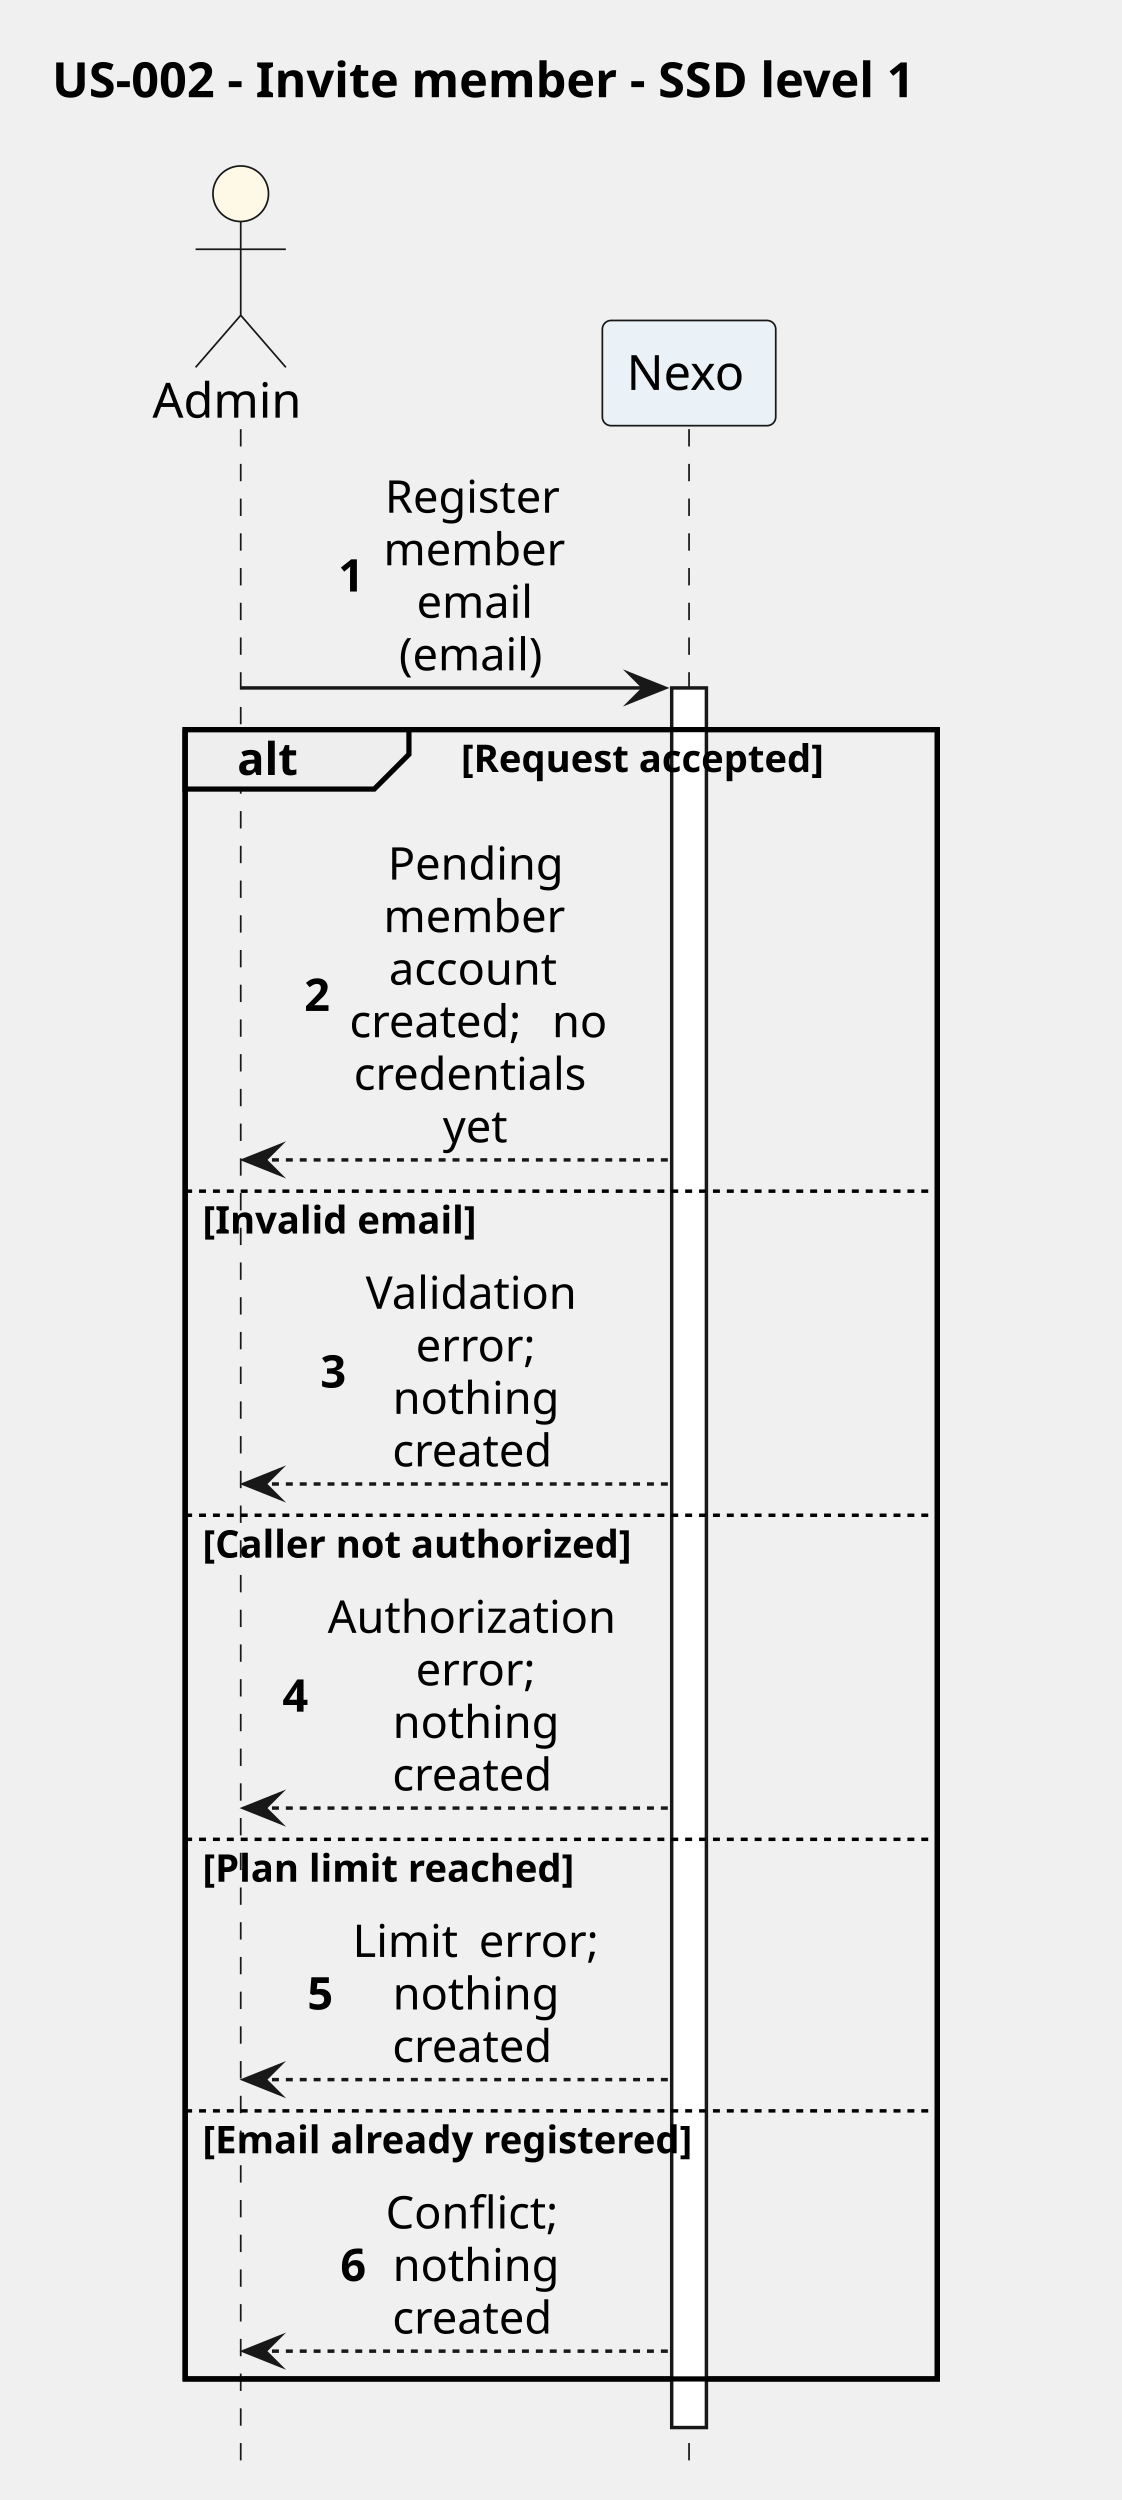
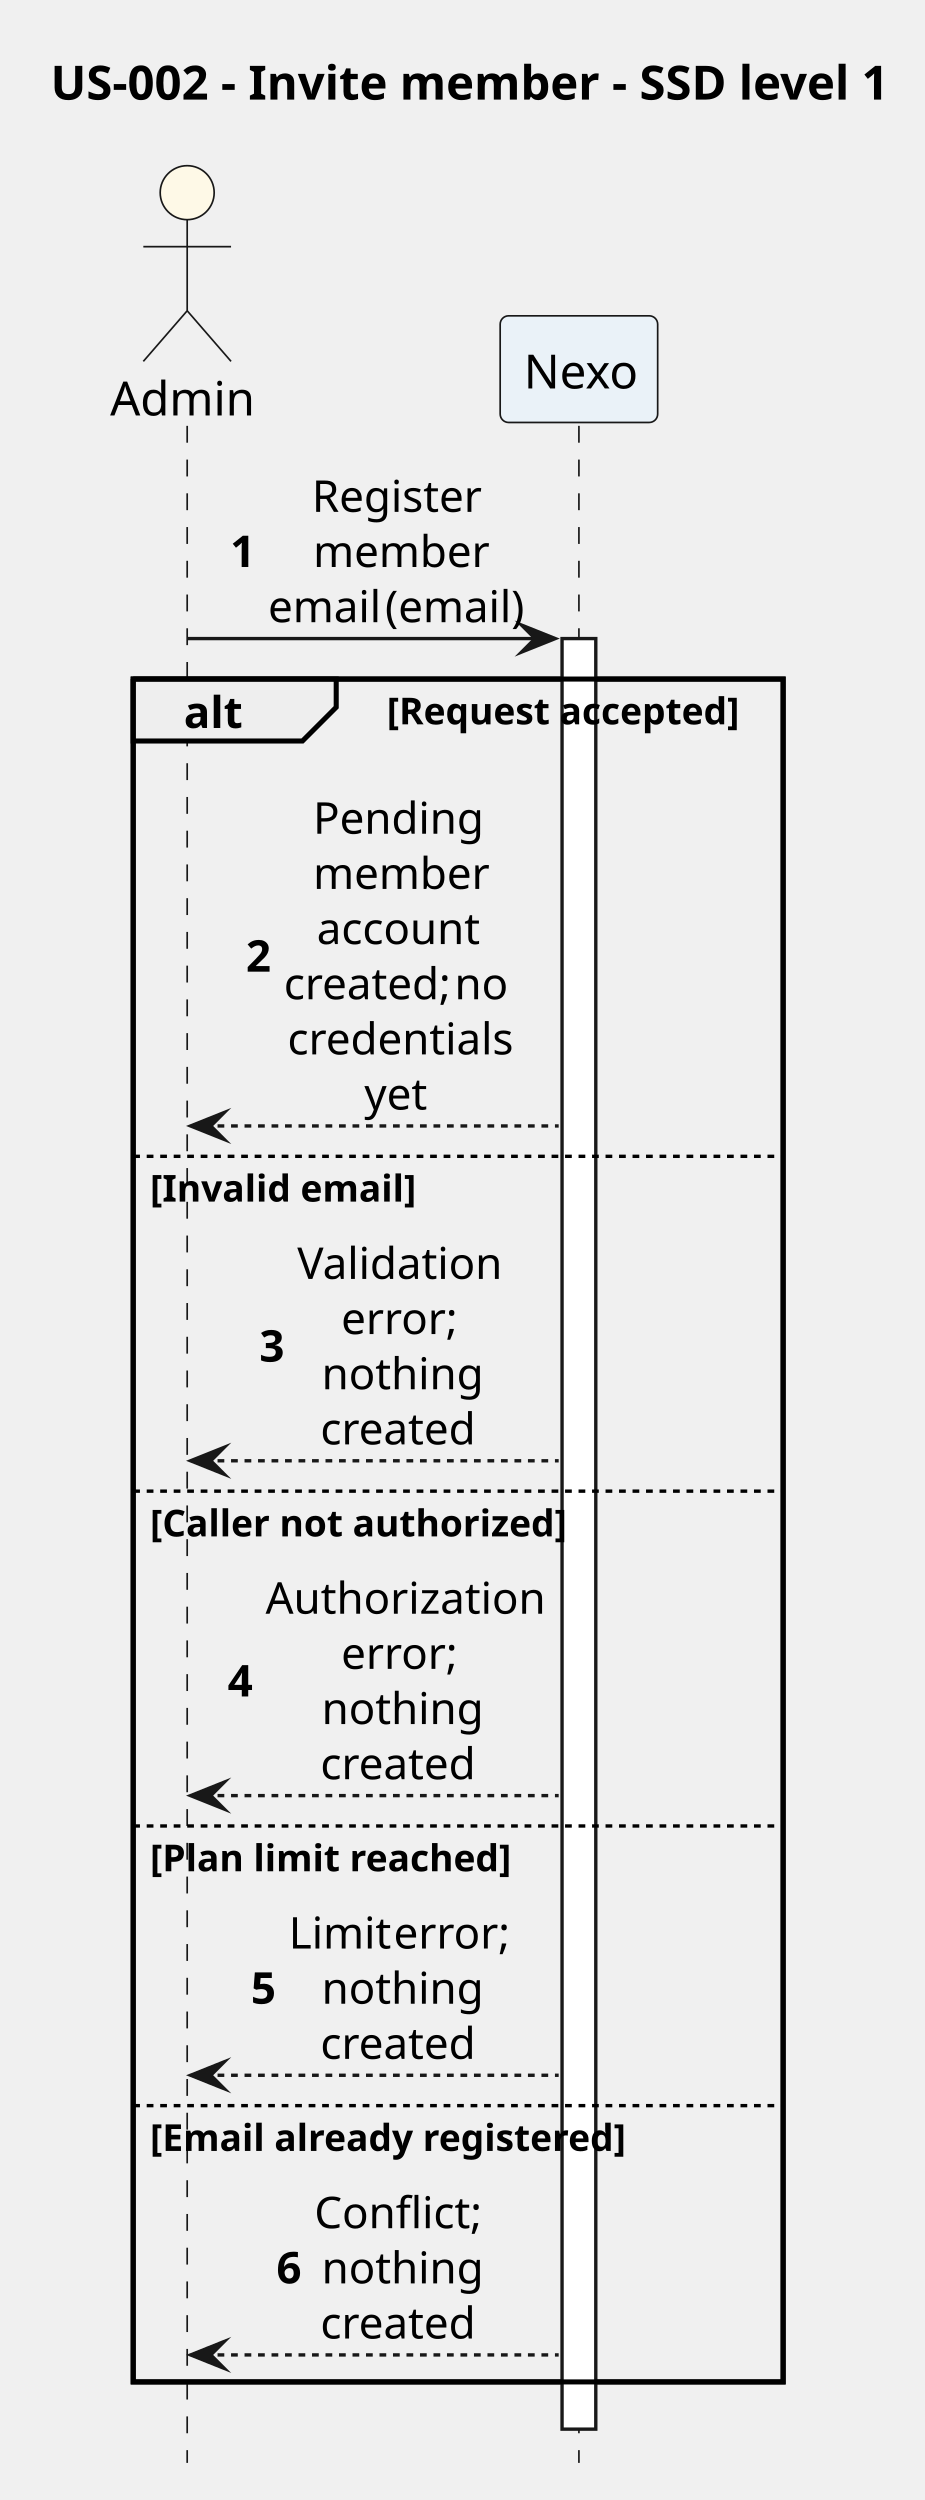
- <svg xmlns="http://www.w3.org/2000/svg" version="1.1" data-diagram-type="SEQUENCE" style="width:323px;height:720px;background:#FFFFFF;" width="323px" height="720px" viewBox="0 0 323 720" zoomAndPan="magnify" preserveAspectRatio="none" contentStyleType="text/css">
+ <svg xmlns="http://www.w3.org/2000/svg" version="1.1" data-diagram-type="SEQUENCE" style="width:274px;height:741px;background:#FFFFFF;" width="274px" height="741px" viewBox="0 0 274 741" zoomAndPan="magnify" preserveAspectRatio="none" contentStyleType="text/css">
  <defs />
  <g font-family="sans-serif" lengthAdjust="spacing">
    <g class="title" data-source-line="1">
-       <text x="15" y="27.995" fill="#000" font-size="14" textLength="291.847" font-weight="700">US-002 - Invite member - SSD level 1</text>
+       <text x="15" y="29.533" fill="#000" font-size="14" textLength="242.765" font-weight="700">US-002 - Invite member - SSD level 1</text>
    </g>
-     <rect x="53.329" y="210.125" width="216.62" height="475.008" fill="none" style="stroke:#000;stroke-width:1.5;" />
+     <rect x="39.482" y="201.273" width="192.642" height="504.727" fill="none" style="stroke:#000;stroke-width:1.5;" />
    <g>
-       <rect x="65.829" y="123.594" width="8" height="585.539" fill="#000" fill-opacity="0" />
-       <line x1="69.329" y1="123.594" x2="69.329" y2="709.133" style="stroke:#181818;stroke-width:0.5;stroke-dasharray:5,5;" />
+       <rect x="51.982" y="126.219" width="8" height="603.781" fill="#000" fill-opacity="0" />
+       <line x1="55.482" y1="126.219" x2="55.482" y2="730" style="stroke:#181818;stroke-width:0.5;stroke-dasharray:5,5;" />
    </g>
    <g>
-       <rect x="194.946" y="123.594" width="8" height="585.539" fill="#000" fill-opacity="0" />
-       <line x1="198.446" y1="123.594" x2="198.446" y2="709.133" style="stroke:#181818;stroke-width:0.5;stroke-dasharray:5,5;" />
+       <rect x="168.092" y="126.219" width="8" height="603.781" fill="#000" fill-opacity="0" />
+       <line x1="171.592" y1="126.219" x2="171.592" y2="730" style="stroke:#181818;stroke-width:0.5;stroke-dasharray:5,5;" />
    </g>
    <g>
-       <rect x="193.446" y="198.125" width="10" height="501.008" fill="#FFF" style="stroke:#181818;stroke-width:1;" />
+       <rect x="166.592" y="189.273" width="10" height="530.727" fill="#FFF" style="stroke:#181818;stroke-width:1;" />
    </g>
-     <text x="43.897" y="120.292" fill="#000" font-size="14" textLength="44.864">Admin</text>
-     <ellipse cx="69.329" cy="55.797" rx="8" ry="8" fill="#FEF9E7" style="stroke:#181818;stroke-width:0.5;" />
-     <path d="M69.329,63.797 L69.329,90.797 M56.329,71.797 L82.329,71.797 M69.329,90.797 L56.329,105.797 M69.329,90.797 L82.329,105.797" style="stroke:#181818;stroke-width:0.5;" fill="none" />
-     <rect x="173.477" y="92.297" width="49.937" height="30.297" fill="#EAF2F8" style="stroke:#181818;stroke-width:0.5;" rx="2.5" ry="2.5" />
-     <text x="180.477" y="112.292" fill="#000" font-size="14" textLength="35.937">Nexo</text>
-     <polygon points="181.446,194.125,191.446,198.125,181.446,202.125,185.446,198.125" fill="#181818" style="stroke:#181818;stroke-width:1;stroke-linejoin:miter;stroke-miterlimit:10;" />
-     <line x1="69.329" y1="198.125" x2="187.446" y2="198.125" style="stroke:#181818;stroke-width:1;" />
-     <text x="97.405" y="170.36" fill="#000" font-size="13" font-weight="700">1</text>
-     <text x="110.856" y="147.661" fill="#000" font-size="13" textLength="54.107">Register</text>
-     <text x="110.45" y="162.793" fill="#000" font-size="13" textLength="54.92">member</text>
-     <text x="119.984" y="177.926" fill="#000" font-size="13" textLength="35.852">email</text>
-     <text x="114.913" y="193.059" fill="#000" font-size="13" textLength="45.995">(email)</text>
-     <path d="M53.329,210.125 L117.772,210.125 L117.772,217.258 L107.772,227.258 L53.329,227.258 L53.329,210.125" style="stroke:#000;stroke-width:1.5;" fill="#EEE" />
-     <rect x="53.329" y="210.125" width="216.62" height="475.008" fill="none" style="stroke:#000;stroke-width:1.5;" />
-     <text x="68.329" y="223.192" fill="#000" font-size="13" textLength="19.443" font-weight="700">alt</text>
-     <text x="132.772" y="222.335" fill="#000" font-size="11" textLength="121.177" font-weight="700">[Request accepted]</text>
-     <polygon points="80.329,330.055,70.329,334.055,80.329,338.055,76.329,334.055" fill="#181818" style="stroke:#181818;stroke-width:1;stroke-linejoin:miter;stroke-miterlimit:10;" />
-     <line x1="74.329" y1="334.055" x2="192.446" y2="334.055" style="stroke:#181818;stroke-width:1;stroke-dasharray:2,2;" />
-     <text x="87.61" y="291.157" fill="#000" font-size="13" font-weight="700">2</text>
-     <text x="111.694" y="253.325" fill="#000" font-size="13" textLength="52.432">Pending</text>
-     <text x="110.45" y="268.458" fill="#000" font-size="13" textLength="54.92">member</text>
-     <text x="112.015" y="283.59" fill="#000" font-size="13" textLength="51.791">account</text>
-     <text x="100.656" y="298.723" fill="#000" font-size="13" textLength="54.184">created;</text>
-     <text x="154.839" y="298.723" fill="#000" font-size="13"> </text>
-     <text x="158.972" y="298.723" fill="#000" font-size="13" textLength="16.193">no</text>
-     <text x="101.89" y="313.856" fill="#000" font-size="13" textLength="72.04">credentials</text>
-     <text x="127.516" y="328.989" fill="#000" font-size="13" textLength="20.789">yet</text>
-     <line x1="53.329" y1="343.055" x2="269.949" y2="343.055" style="stroke:#000;stroke-width:1;stroke-dasharray:2,2;" />
-     <text x="58.329" y="355.265" fill="#000" font-size="11" textLength="89.703" font-weight="700">[Invalid email]</text>
-     <polygon points="80.329,423.391,70.329,427.391,80.329,431.391,76.329,427.391" fill="#181818" style="stroke:#181818;stroke-width:1;stroke-linejoin:miter;stroke-miterlimit:10;" />
-     <line x1="74.329" y1="427.391" x2="192.446" y2="427.391" style="stroke:#181818;stroke-width:1;stroke-dasharray:2,2;" />
-     <text x="92.263" y="399.625" fill="#000" font-size="13" font-weight="700">3</text>
-     <text x="105.309" y="376.926" fill="#000" font-size="13" textLength="65.203">Validation</text>
-     <text x="119.727" y="392.059" fill="#000" font-size="13" textLength="36.366">error;</text>
-     <text x="113.094" y="407.192" fill="#000" font-size="13" textLength="49.632">nothing</text>
-     <text x="113.008" y="422.325" fill="#000" font-size="13" textLength="49.804">created</text>
-     <line x1="53.329" y1="436.391" x2="269.949" y2="436.391" style="stroke:#000;stroke-width:1;stroke-dasharray:2,2;" />
-     <text x="58.329" y="448.601" fill="#000" font-size="11" textLength="141.115" font-weight="700">[Caller not authorized]</text>
-     <polygon points="80.329,516.727,70.329,520.727,80.329,524.727,76.329,520.727" fill="#181818" style="stroke:#181818;stroke-width:1;stroke-linejoin:miter;stroke-miterlimit:10;" />
-     <line x1="74.329" y1="520.727" x2="192.446" y2="520.727" style="stroke:#181818;stroke-width:1;stroke-dasharray:2,2;" />
-     <text x="81.329" y="492.961" fill="#000" font-size="13" font-weight="700">4</text>
-     <text x="94.375" y="470.262" fill="#000" font-size="13" textLength="87.071">Authorization</text>
-     <text x="119.727" y="485.395" fill="#000" font-size="13" textLength="36.366">error;</text>
-     <text x="113.094" y="500.528" fill="#000" font-size="13" textLength="49.632">nothing</text>
-     <text x="113.008" y="515.661" fill="#000" font-size="13" textLength="49.804">created</text>
-     <line x1="53.329" y1="529.727" x2="269.949" y2="529.727" style="stroke:#000;stroke-width:1;stroke-dasharray:2,2;" />
-     <text x="58.329" y="541.937" fill="#000" font-size="11" textLength="122.826" font-weight="700">[Plan limit reached]</text>
-     <polygon points="80.329,594.93,70.329,598.93,80.329,602.93,76.329,598.93" fill="#181818" style="stroke:#181818;stroke-width:1;stroke-linejoin:miter;stroke-miterlimit:10;" />
-     <line x1="74.329" y1="598.93" x2="192.446" y2="598.93" style="stroke:#181818;stroke-width:1;stroke-dasharray:2,2;" />
-     <text x="88.502" y="578.731" fill="#000" font-size="13" font-weight="700">5</text>
-     <text x="101.548" y="563.598" fill="#000" font-size="13" textLength="32.227">Limit</text>
-     <text x="133.775" y="563.598" fill="#000" font-size="13"> </text>
-     <text x="137.907" y="563.598" fill="#000" font-size="13" textLength="36.366">error;</text>
-     <text x="113.094" y="578.731" fill="#000" font-size="13" textLength="49.632">nothing</text>
-     <text x="113.008" y="593.864" fill="#000" font-size="13" textLength="49.804">created</text>
-     <line x1="53.329" y1="607.93" x2="269.949" y2="607.93" style="stroke:#000;stroke-width:1;stroke-dasharray:2,2;" />
-     <text x="58.329" y="620.14" fill="#000" font-size="11" textLength="162.755" font-weight="700">[Email already registered]</text>
-     <polygon points="80.329,673.133,70.329,677.133,80.329,681.133,76.329,677.133" fill="#181818" style="stroke:#181818;stroke-width:1;stroke-linejoin:miter;stroke-miterlimit:10;" />
-     <line x1="74.329" y1="677.133" x2="192.446" y2="677.133" style="stroke:#181818;stroke-width:1;stroke-dasharray:2,2;" />
-     <text x="98.017" y="656.934" fill="#000" font-size="13" font-weight="700">6</text>
-     <text x="111.063" y="641.801" fill="#000" font-size="13" textLength="53.695">Conflict;</text>
-     <text x="113.094" y="656.934" fill="#000" font-size="13" textLength="49.632">nothing</text>
-     <text x="113.008" y="672.067" fill="#000" font-size="13" textLength="49.804">created</text>
+     <text x="32.641" y="123.143" fill="#000" font-size="14" textLength="39.683">Admin</text>
+     <ellipse cx="55.482" cy="57.109" rx="8" ry="8" fill="#FEF9E7" style="stroke:#181818;stroke-width:0.5;" />
+     <path d="M55.482,65.109 L55.482,92.109 M42.482,73.109 L68.482,73.109 M55.482,92.109 L42.482,107.109 M55.482,92.109 L68.482,107.109" style="stroke:#181818;stroke-width:0.5;" fill="none" />
+     <rect x="148.251" y="93.609" width="46.683" height="31.609" fill="#EAF2F8" style="stroke:#181818;stroke-width:0.5;" rx="2.5" ry="2.5" />
+     <text x="155.251" y="115.143" fill="#000" font-size="14" textLength="32.683">Nexo</text>
+     <polygon points="154.592,185.273,164.592,189.273,154.592,193.273,158.592,189.273" fill="#181818" style="stroke:#181818;stroke-width:1;stroke-linejoin:miter;stroke-miterlimit:10;" />
+     <line x1="55.482" y1="189.273" x2="160.592" y2="189.273" style="stroke:#181818;stroke-width:1;" />
+     <text x="68.222" y="168.065" fill="#000" font-size="13" font-weight="700">1</text>
+     <text x="92.448" y="151.714" fill="#000" font-size="13" textLength="48.407">Register</text>
+     <text x="92.813" y="168.065" fill="#000" font-size="13" textLength="47.677">member</text>
+     <text x="79.452" y="184.417" fill="#000" font-size="13" textLength="31.065">email</text>
+     <text x="110.517" y="184.417" fill="#000" font-size="13"> </text>
+     <text x="114.129" y="184.417" fill="#000" font-size="13" textLength="39.724">(email)</text>
+     <path d="M39.482,201.273 L99.653,201.273 L99.653,209.625 L89.653,219.625 L39.482,219.625 L39.482,201.273" style="stroke:#000;stroke-width:1.5;" fill="#EEE" />
+     <rect x="39.482" y="201.273" width="192.642" height="504.727" fill="none" style="stroke:#000;stroke-width:1.5;" />
+     <text x="54.482" y="215.769" fill="#000" font-size="13" textLength="15.171" font-weight="700">alt</text>
+     <text x="114.653" y="214.692" fill="#000" font-size="11" textLength="101.471" font-weight="700">[Request accepted]</text>
+     <polygon points="66.482,329.734,56.482,333.734,66.482,337.734,62.482,333.734" fill="#181818" style="stroke:#181818;stroke-width:1;stroke-linejoin:miter;stroke-miterlimit:10;" />
+     <line x1="60.482" y1="333.734" x2="165.592" y2="333.734" style="stroke:#181818;stroke-width:1;stroke-dasharray:2,2;" />
+     <text x="72.9" y="287.999" fill="#000" font-size="13" font-weight="700">2</text>
+     <text x="92.798" y="247.12" fill="#000" font-size="13" textLength="47.709">Pending</text>
+     <text x="92.813" y="263.472" fill="#000" font-size="13" textLength="47.677">member</text>
+     <text x="93.886" y="279.823" fill="#000" font-size="13" textLength="45.532">account</text>
+     <text x="84.13" y="296.175" fill="#000" font-size="13" textLength="46.973">created;</text>
+     <text x="131.103" y="296.175" fill="#000" font-size="13"> </text>
+     <text x="134.714" y="296.175" fill="#000" font-size="13" textLength="14.46">no</text>
+     <text x="85.219" y="312.526" fill="#000" font-size="13" textLength="62.867">credentials</text>
+     <text x="107.981" y="328.878" fill="#000" font-size="13" textLength="17.342">yet</text>
+     <line x1="39.482" y1="342.734" x2="232.124" y2="342.734" style="stroke:#000;stroke-width:1;stroke-dasharray:2,2;" />
+     <text x="44.482" y="356.153" fill="#000" font-size="11" textLength="73.353" font-weight="700">[Invalid email]</text>
+     <polygon points="66.482,428.977,56.482,432.977,66.482,436.977,62.482,432.977" fill="#181818" style="stroke:#181818;stroke-width:1;stroke-linejoin:miter;stroke-miterlimit:10;" />
+     <line x1="60.482" y1="432.977" x2="165.592" y2="432.977" style="stroke:#181818;stroke-width:1;stroke-dasharray:2,2;" />
+     <text x="76.874" y="403.593" fill="#000" font-size="13" font-weight="700">3</text>
+     <text x="88.104" y="379.065" fill="#000" font-size="13" textLength="57.097">Validation</text>
+     <text x="101.123" y="395.417" fill="#000" font-size="13" textLength="31.059">error;</text>
+     <text x="95.327" y="411.769" fill="#000" font-size="13" textLength="42.65">nothing</text>
+     <text x="94.972" y="428.12" fill="#000" font-size="13" textLength="43.361">created</text>
+     <line x1="39.482" y1="441.977" x2="232.124" y2="441.977" style="stroke:#000;stroke-width:1;stroke-dasharray:2,2;" />
+     <text x="44.482" y="455.396" fill="#000" font-size="11" textLength="116.725" font-weight="700">[Caller not authorized]</text>
+     <polygon points="66.482,528.219,56.482,532.219,66.482,536.219,62.482,532.219" fill="#181818" style="stroke:#181818;stroke-width:1;stroke-linejoin:miter;stroke-miterlimit:10;" />
+     <line x1="60.482" y1="532.219" x2="165.592" y2="532.219" style="stroke:#181818;stroke-width:1;stroke-dasharray:2,2;" />
+     <text x="67.482" y="502.835" fill="#000" font-size="13" font-weight="700">4</text>
+     <text x="78.712" y="478.308" fill="#000" font-size="13" textLength="75.88">Authorization</text>
+     <text x="101.123" y="494.659" fill="#000" font-size="13" textLength="31.059">error;</text>
+     <text x="95.327" y="511.011" fill="#000" font-size="13" textLength="42.65">nothing</text>
+     <text x="94.972" y="527.362" fill="#000" font-size="13" textLength="43.361">created</text>
+     <line x1="39.482" y1="541.219" x2="232.124" y2="541.219" style="stroke:#000;stroke-width:1;stroke-dasharray:2,2;" />
+     <text x="44.482" y="554.638" fill="#000" font-size="11" textLength="101.471" font-weight="700">[Plan limit reached]</text>
+     <polygon points="66.482,611.109,56.482,615.109,66.482,619.109,62.482,615.109" fill="#181818" style="stroke:#181818;stroke-width:1;stroke-linejoin:miter;stroke-miterlimit:10;" />
+     <line x1="60.482" y1="615.109" x2="165.592" y2="615.109" style="stroke:#181818;stroke-width:1;stroke-dasharray:2,2;" />
+     <text x="74.363" y="593.901" fill="#000" font-size="13" font-weight="700">5</text>
+     <text x="85.593" y="577.55" fill="#000" font-size="13" textLength="27.447">Limit</text>
+     <text x="113.04" y="577.55" fill="#000" font-size="13"> </text>
+     <text x="116.652" y="577.55" fill="#000" font-size="13" textLength="31.059">error;</text>
+     <text x="95.327" y="593.901" fill="#000" font-size="13" textLength="42.65">nothing</text>
+     <text x="94.972" y="610.253" fill="#000" font-size="13" textLength="43.361">created</text>
+     <line x1="39.482" y1="624.109" x2="232.124" y2="624.109" style="stroke:#000;stroke-width:1;stroke-dasharray:2,2;" />
+     <text x="44.482" y="637.528" fill="#000" font-size="11" textLength="134.503" font-weight="700">[Email already registered]</text>
+     <polygon points="66.482,694,56.482,698,66.482,702,62.482,698" fill="#181818" style="stroke:#181818;stroke-width:1;stroke-linejoin:miter;stroke-miterlimit:10;" />
+     <line x1="60.482" y1="698" x2="165.592" y2="698" style="stroke:#181818;stroke-width:1;stroke-dasharray:2,2;" />
+     <text x="81.942" y="676.792" fill="#000" font-size="13" font-weight="700">6</text>
+     <text x="93.172" y="660.44" fill="#000" font-size="13" textLength="46.96">Conflict;</text>
+     <text x="95.327" y="676.792" fill="#000" font-size="13" textLength="42.65">nothing</text>
+     <text x="94.972" y="693.144" fill="#000" font-size="13" textLength="43.361">created</text>
  </g>
</svg>
